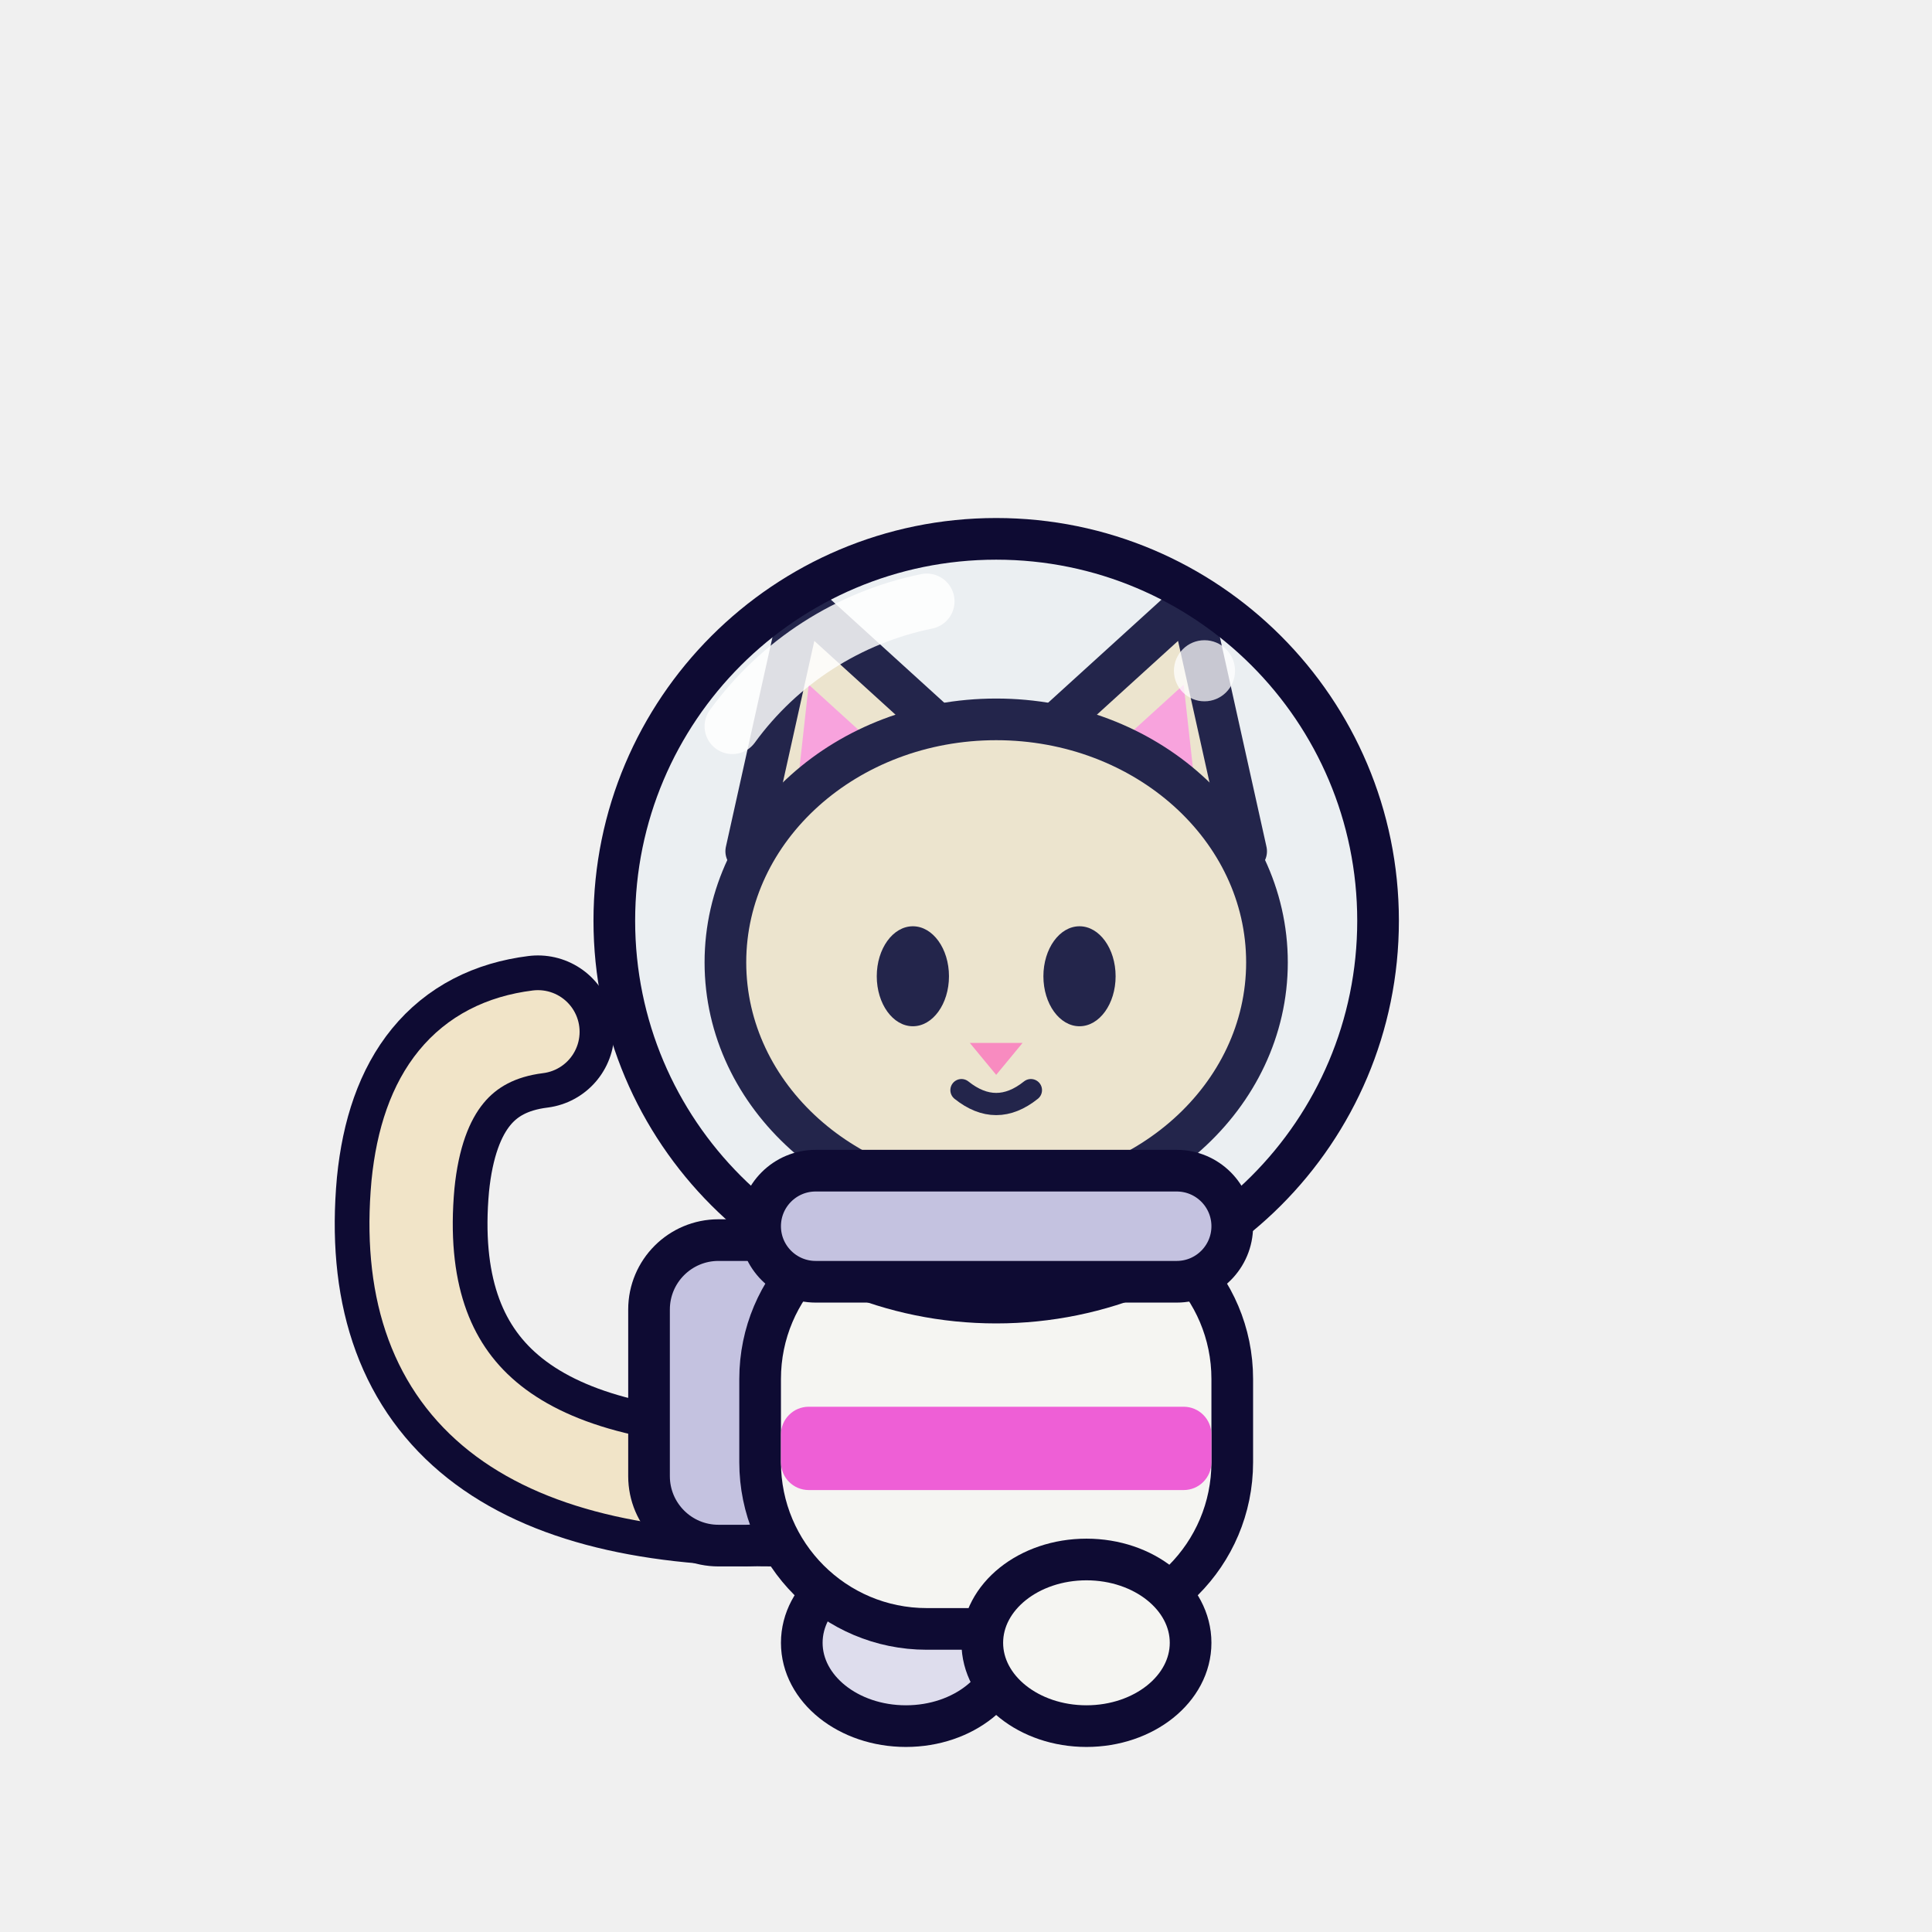
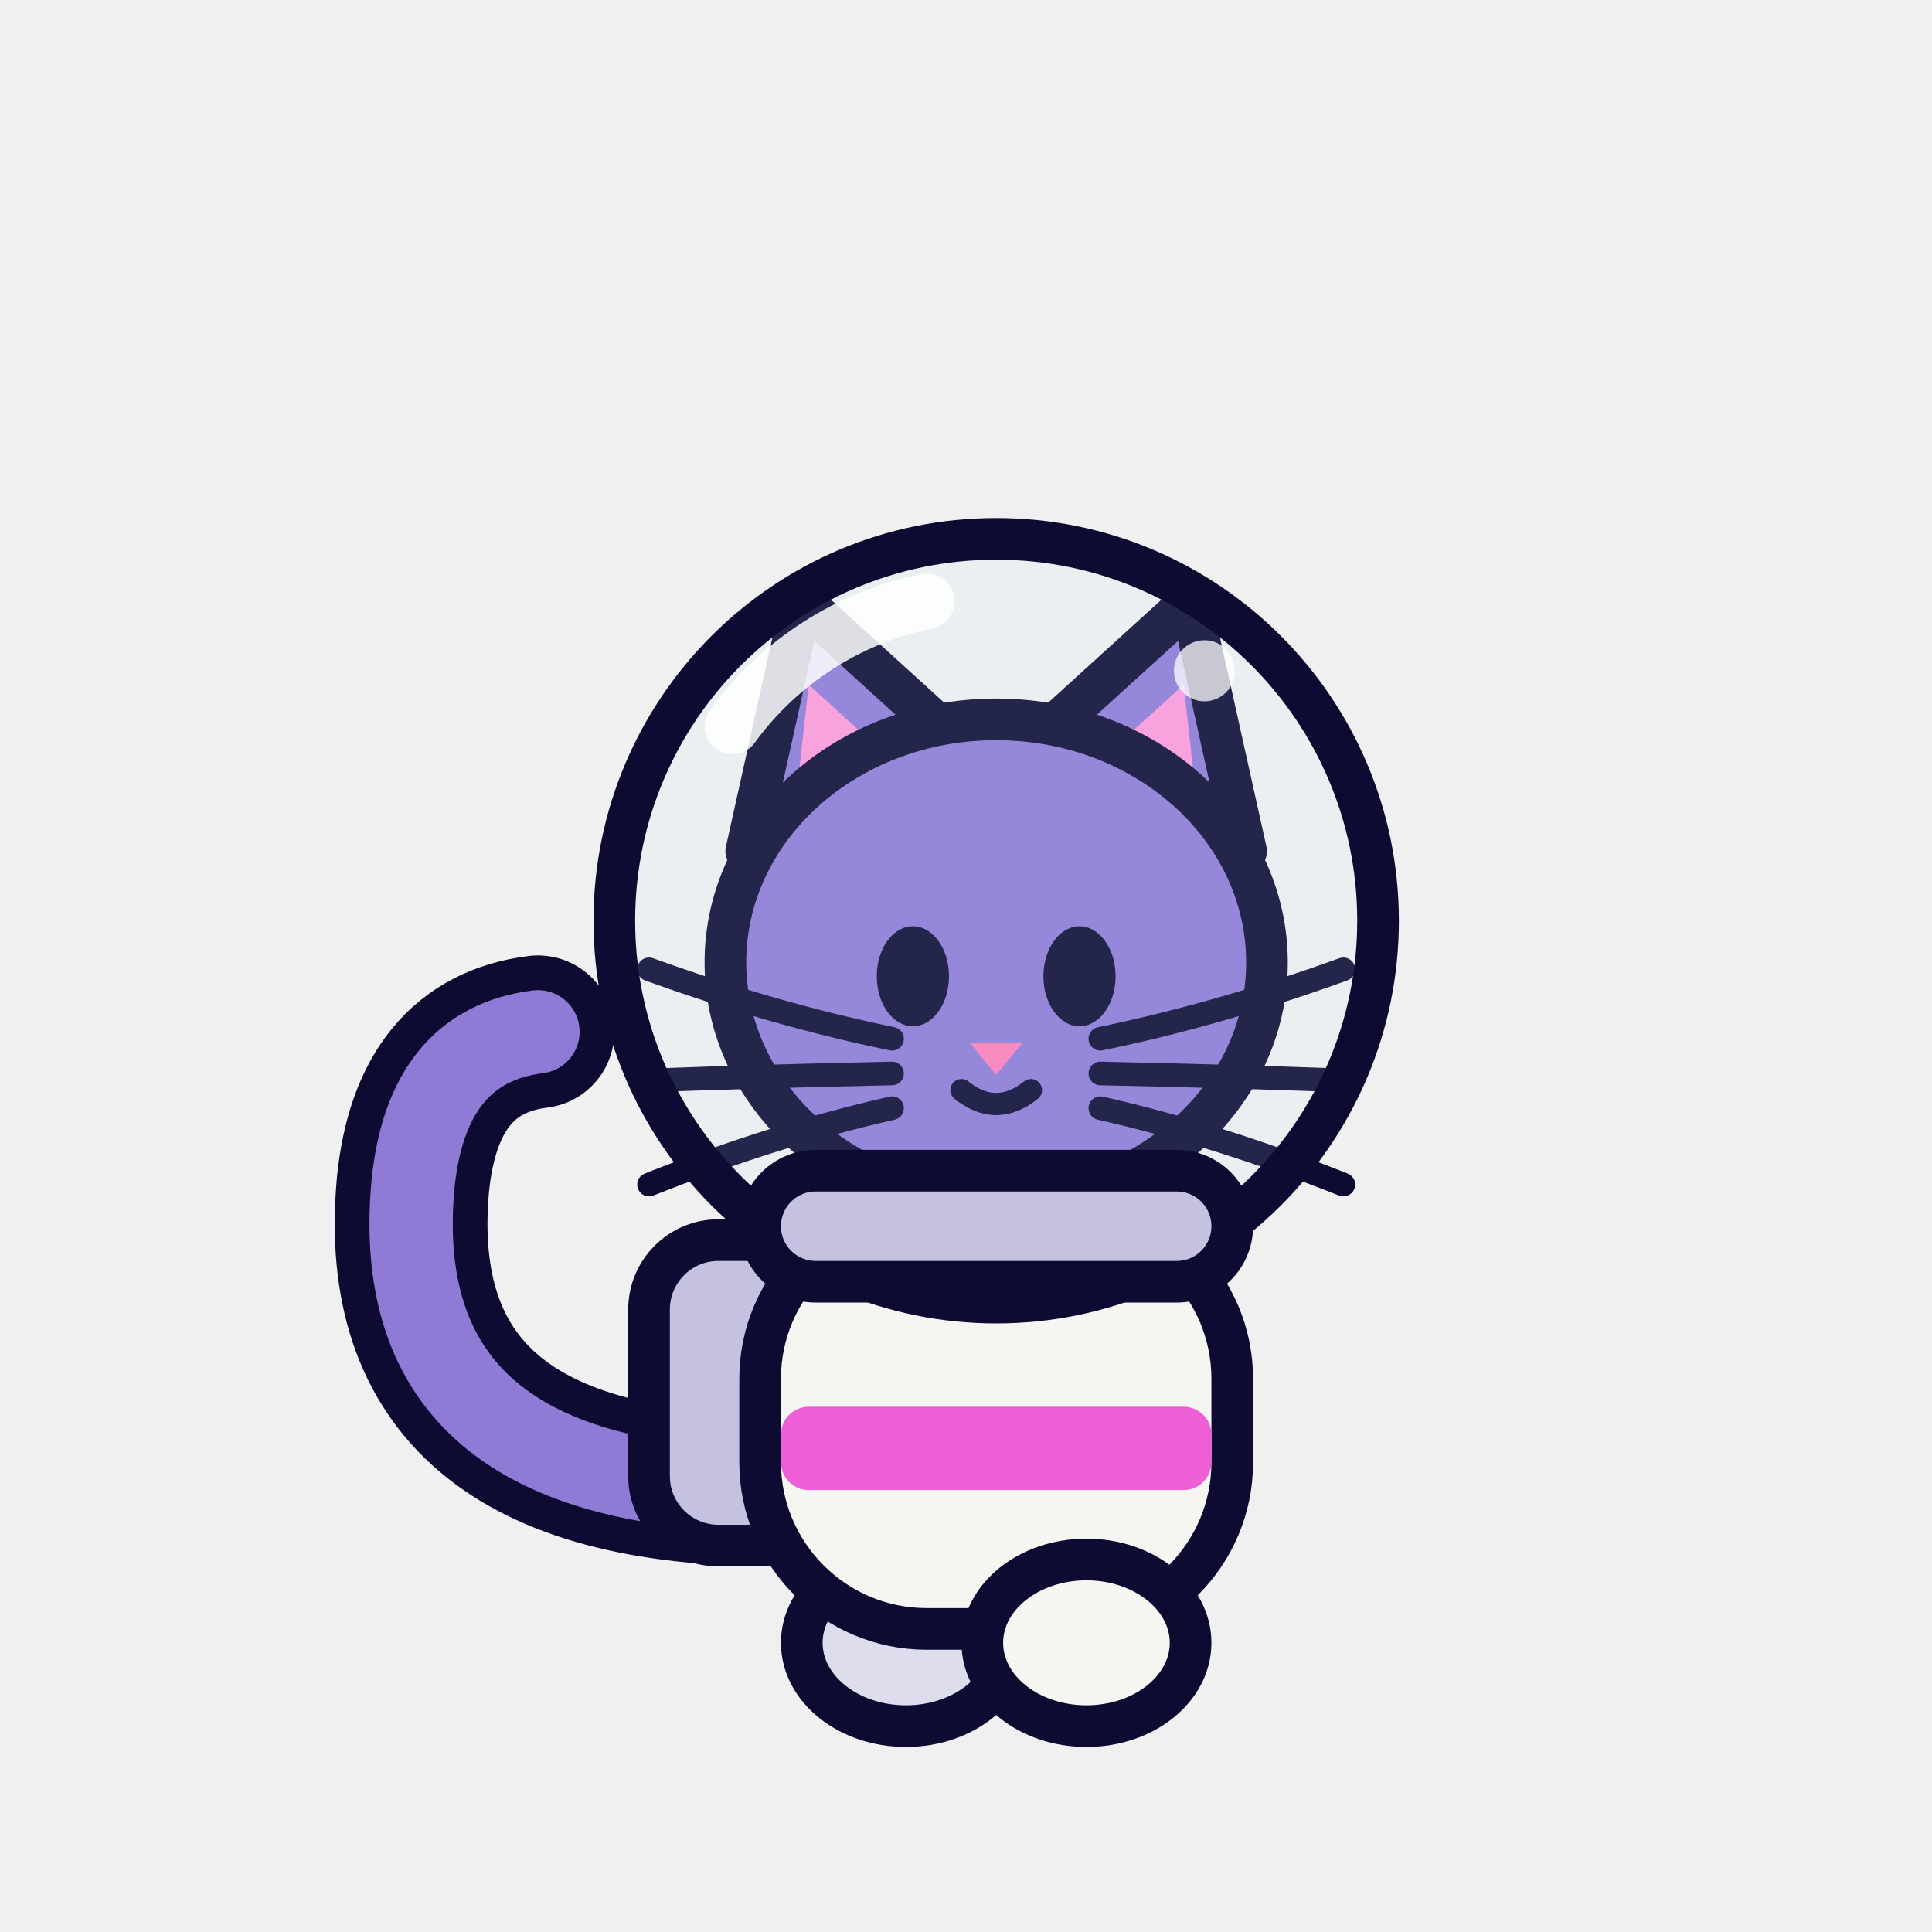
<svg xmlns="http://www.w3.org/2000/svg" width="128" height="128" viewBox="0 0 128 128">
  <g transform="translate(66 84) scale(0.92)">
    <g transform="rotate(0.00 0 31) translate(0 31) scale(1.000 1.000) translate(0 -31)">
      <g transform="translate(0 0.00)">
        <g id="cola" transform="rotate(0.00 -16 16)">
          <path d="M-16 16 Q-44 16 -42 -6 Q-41 -16 -33 -17" fill="none" stroke="#0e0b33" stroke-width="11" stroke-linecap="round" />
-           <path d="M-16 16 Q-44 16 -42 -6 Q-41 -16 -33 -17" fill="none" stroke="#f1e4c8" stroke-width="6" stroke-linecap="round" />
+           <path d="M-16 16 Q-44 16 -42 -6 Q-41 -16 -33 -17" fill="none" stroke="#8f7bd6" stroke-width="6" stroke-linecap="round" />
        </g>
      </g>
      <g transform="translate(0 0.00)">
        <g id="pierna-trasera" transform="translate(0.00 0.00)">
          <ellipse cx="-6.5" cy="27" rx="7.5" ry="6" fill="#dedded" stroke="#0e0b33" stroke-width="3" />
        </g>
      </g>
      <g transform="translate(0 0.00)">
        <rect id="mochila" x="-25" y="-2" width="12" height="22" rx="5" fill="#c4c2e0" stroke="#0e0b33" stroke-width="3" />
      </g>
      <g transform="translate(0 0.00)">
        <g id="cuerpo">
          <rect x="-17" y="-4" width="34" height="30" rx="12" fill="#f5f5f2" stroke="#0e0b33" stroke-width="3" />
          <rect x="-15.5" y="10" width="31" height="6" rx="2" fill="#ee5fd6" />
        </g>
      </g>
      <g transform="translate(0 0.00)">
        <g id="pierna-delantera" transform="translate(0.00 0.00)">
          <ellipse cx="6.5" cy="27" rx="7.5" ry="6" fill="#f5f5f2" stroke="#0e0b33" stroke-width="3" />
        </g>
      </g>
      <g transform="translate(0 0.00)">
        <rect id="cuello" x="-14" y="-9" width="28" height="9" rx="4.5" fill="#c4c2e0" stroke="#0e0b33" stroke-width="3" />
      </g>
      <g transform="translate(0 0.00)">
        <g id="cabeza">
-           <path transform="rotate(0.00 -11 -34)" d="M-18 -30 L-14 -48 L-3 -38 Z" fill="#f1e4c8" stroke="#0e0b33" stroke-width="3" stroke-linejoin="round" />
-           <path transform="rotate(0.00 11 -34)" d="M18 -30 L14 -48 L3 -38 Z" fill="#f1e4c8" stroke="#0e0b33" stroke-width="3" stroke-linejoin="round" />
+           <path transform="rotate(0.00 -11 -34)" d="M-18 -30 L-14 -48 L-3 -38 Z" fill="#8f7bd6" stroke="#0e0b33" stroke-width="3" stroke-linejoin="round" />
+           <path transform="rotate(0.00 11 -34)" d="M18 -30 L14 -48 L3 -38 Z" fill="#8f7bd6" stroke="#0e0b33" stroke-width="3" stroke-linejoin="round" />
          <path transform="rotate(0.00 -11 -34)" d="M-14.5 -33 L-13.5 -42 L-8 -37 Z" fill="#ff9ad9" />
          <path transform="rotate(0.00 11 -34)" d="M14.5 -33 L13.5 -42 L8 -37 Z" fill="#ff9ad9" />
-           <ellipse cx="0" cy="-22" rx="19.5" ry="17.5" fill="#f1e4c8" stroke="#0e0b33" stroke-width="3" />
+           <ellipse cx="0" cy="-22" rx="19.5" ry="17.5" fill="#8f7bd6" stroke="#0e0b33" stroke-width="3" />
          <ellipse cx="-6" cy="-21" rx="2.60" ry="3.60" fill="#0e0b33" />
          <ellipse cx="6" cy="-21" rx="2.60" ry="3.60" fill="#0e0b33" />
          <path d="M-1.9 -16.2 h3.8 l-1.9 2.3 z" fill="#ff7fb8" />
          <path d="M-2.5 -12.8 q2.5 2 5 0" fill="none" stroke="#0e0b33" stroke-width="1.6" stroke-linecap="round" />
+           <g stroke="#0e0b33" stroke-width="1.7" stroke-linecap="round" fill="none">
+             <path d="M-7.5 -16.5 Q-16 -18.25 -25 -21.5" />
+             <path d="M-7.5 -14 Q-16 -13.825 -25 -13.5" />
+             <path d="M-7.5 -11.5 Q-16 -9.575 -25 -6.0" />
+             <path d="M7.5 -16.5 Q16 -18.25 25 -21.5" />
+             <path d="M7.5 -14 Q16 -13.825 25 -13.5" />
+             <path d="M7.5 -11.5 Q16 -9.575 25 -6.0" />
+           </g>
        </g>
      </g>
      <g transform="translate(0 0.00)">
        <g id="casco">
          <circle cx="0" cy="-25" r="27.5" fill="#bfe6ff" fill-opacity=".12" stroke="#0e0b33" stroke-width="3" />
          <path d="M-19 -39 A23 23 0 0 1 -5 -48" fill="none" stroke="#fff" stroke-width="4" stroke-linecap="round" opacity=".85" />
          <circle cx="15" cy="-43" r="2.2" fill="#fff" opacity=".75" />
          <rect x="-17" y="-7" width="34" height="8" rx="4" fill="#c4c2e0" stroke="#0e0b33" stroke-width="3" />
        </g>
      </g>
    </g>
  </g>
</svg>
